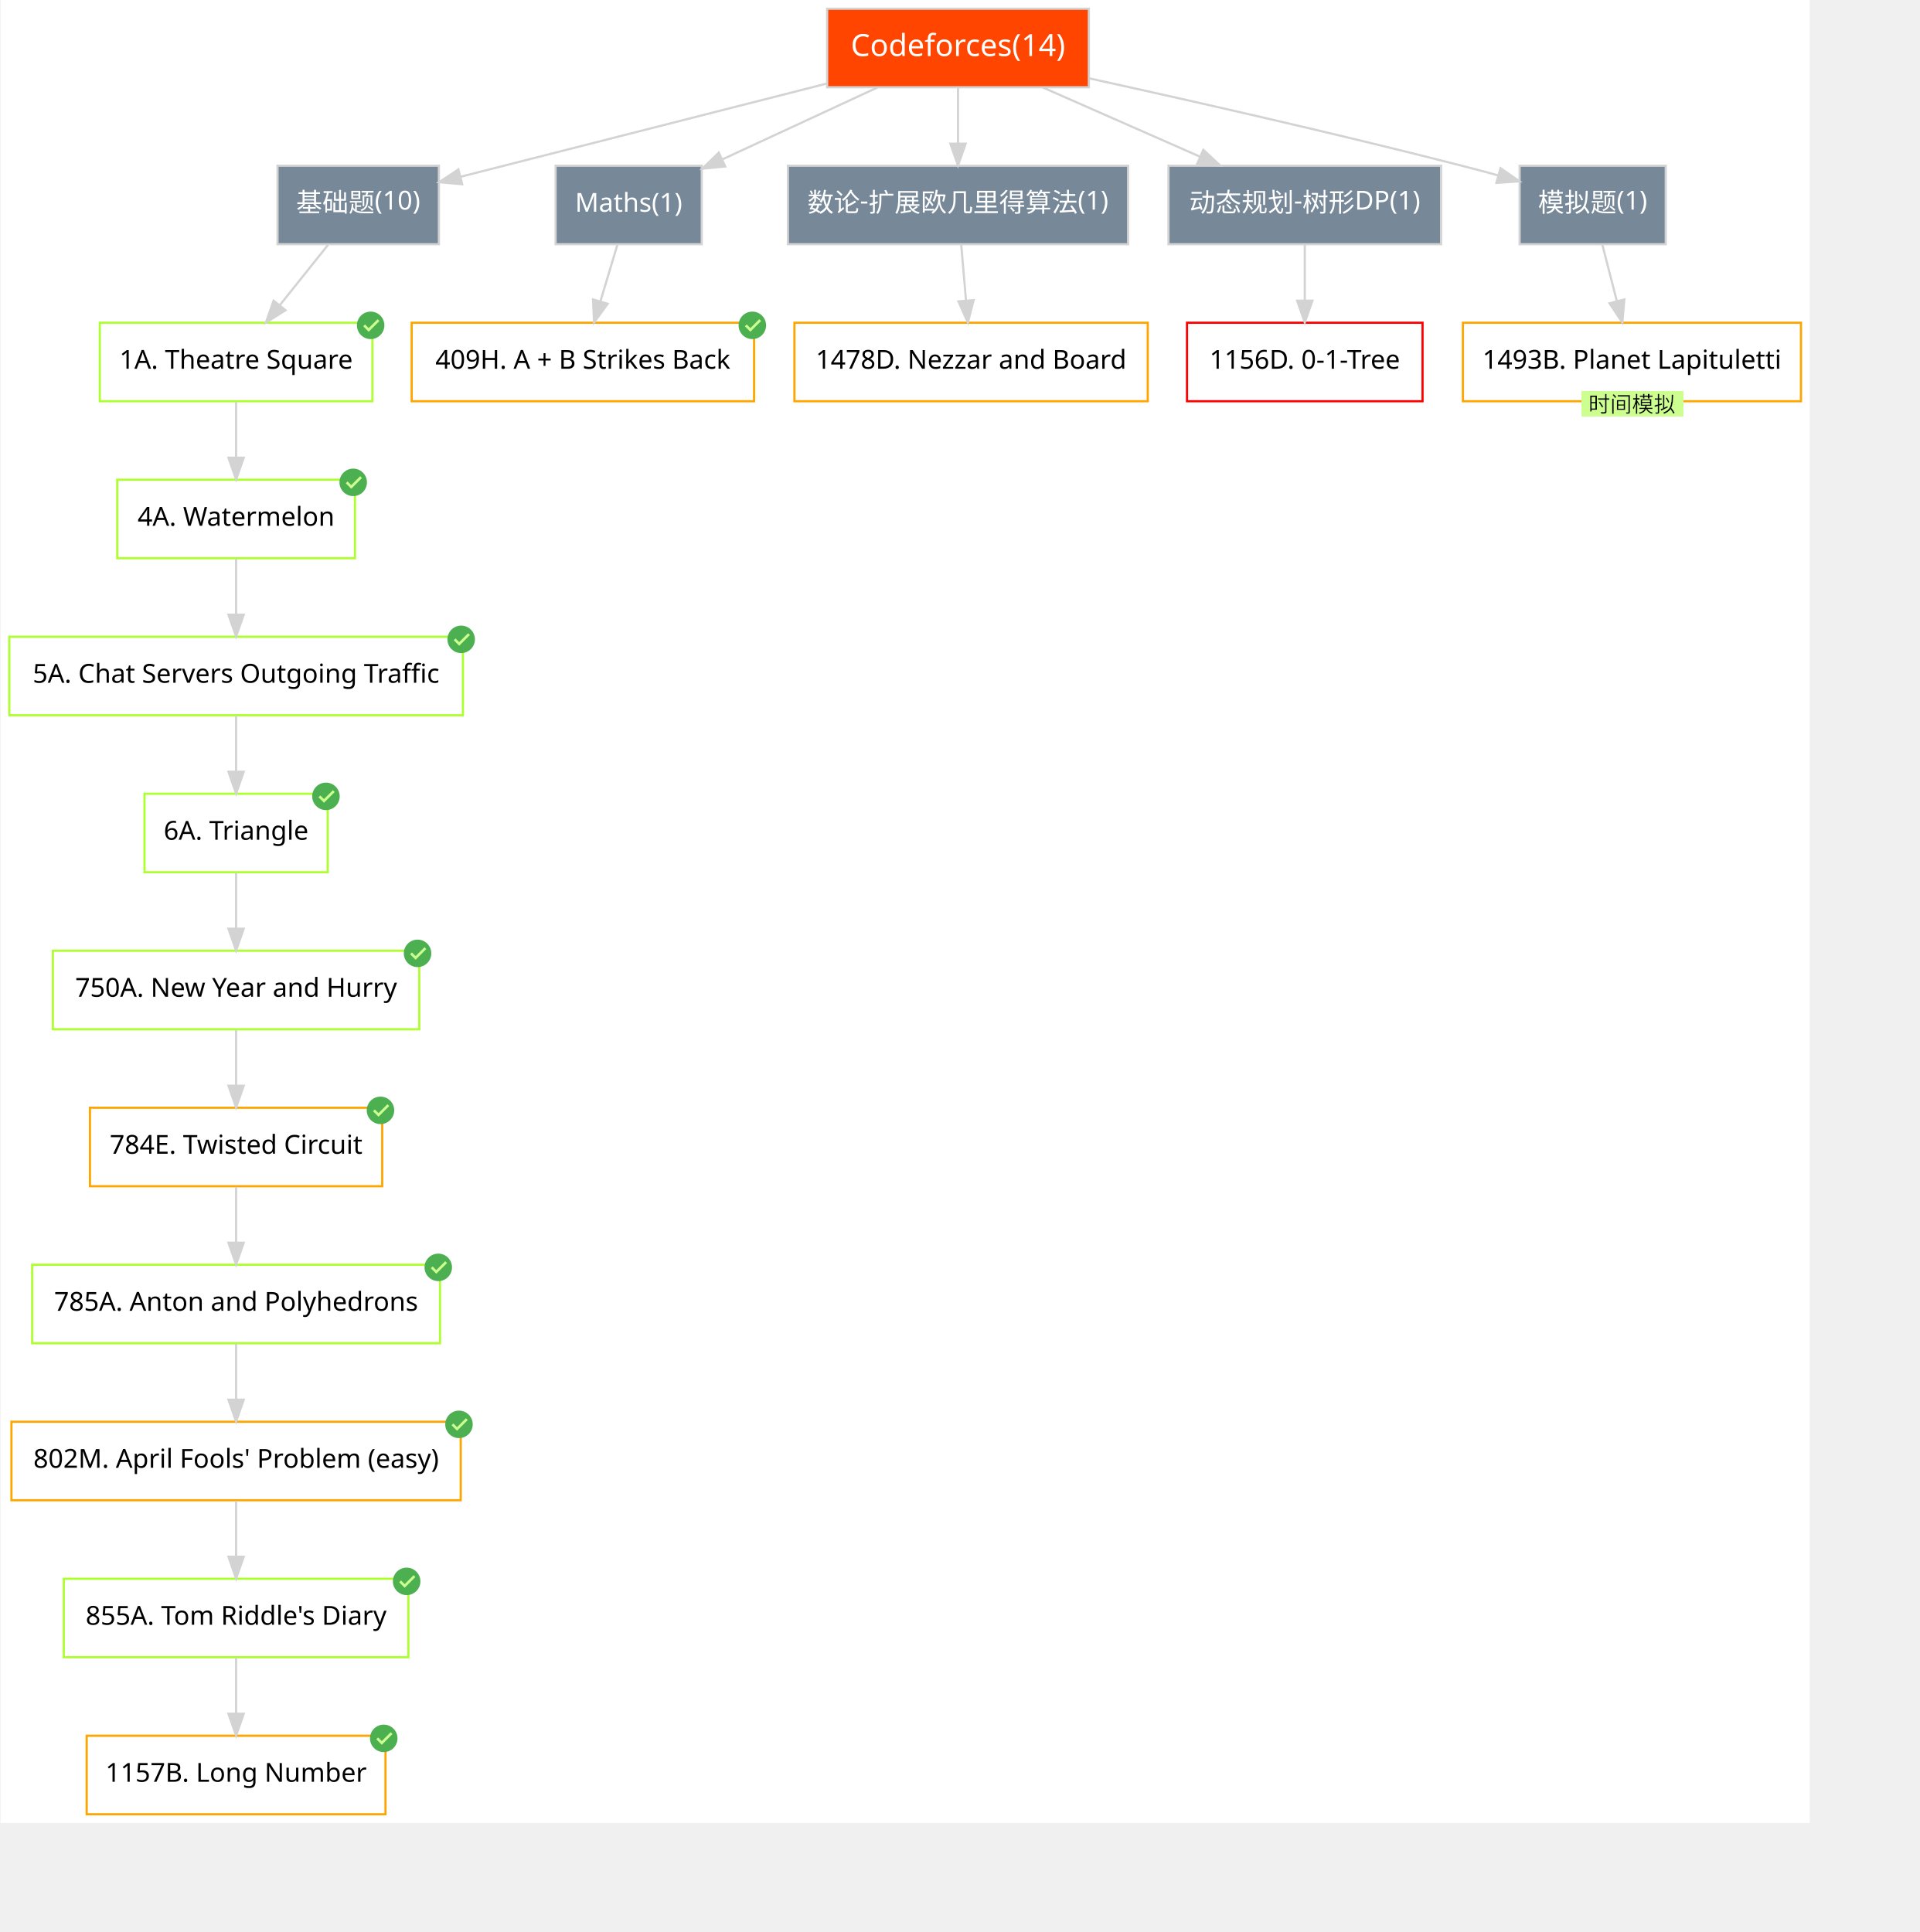
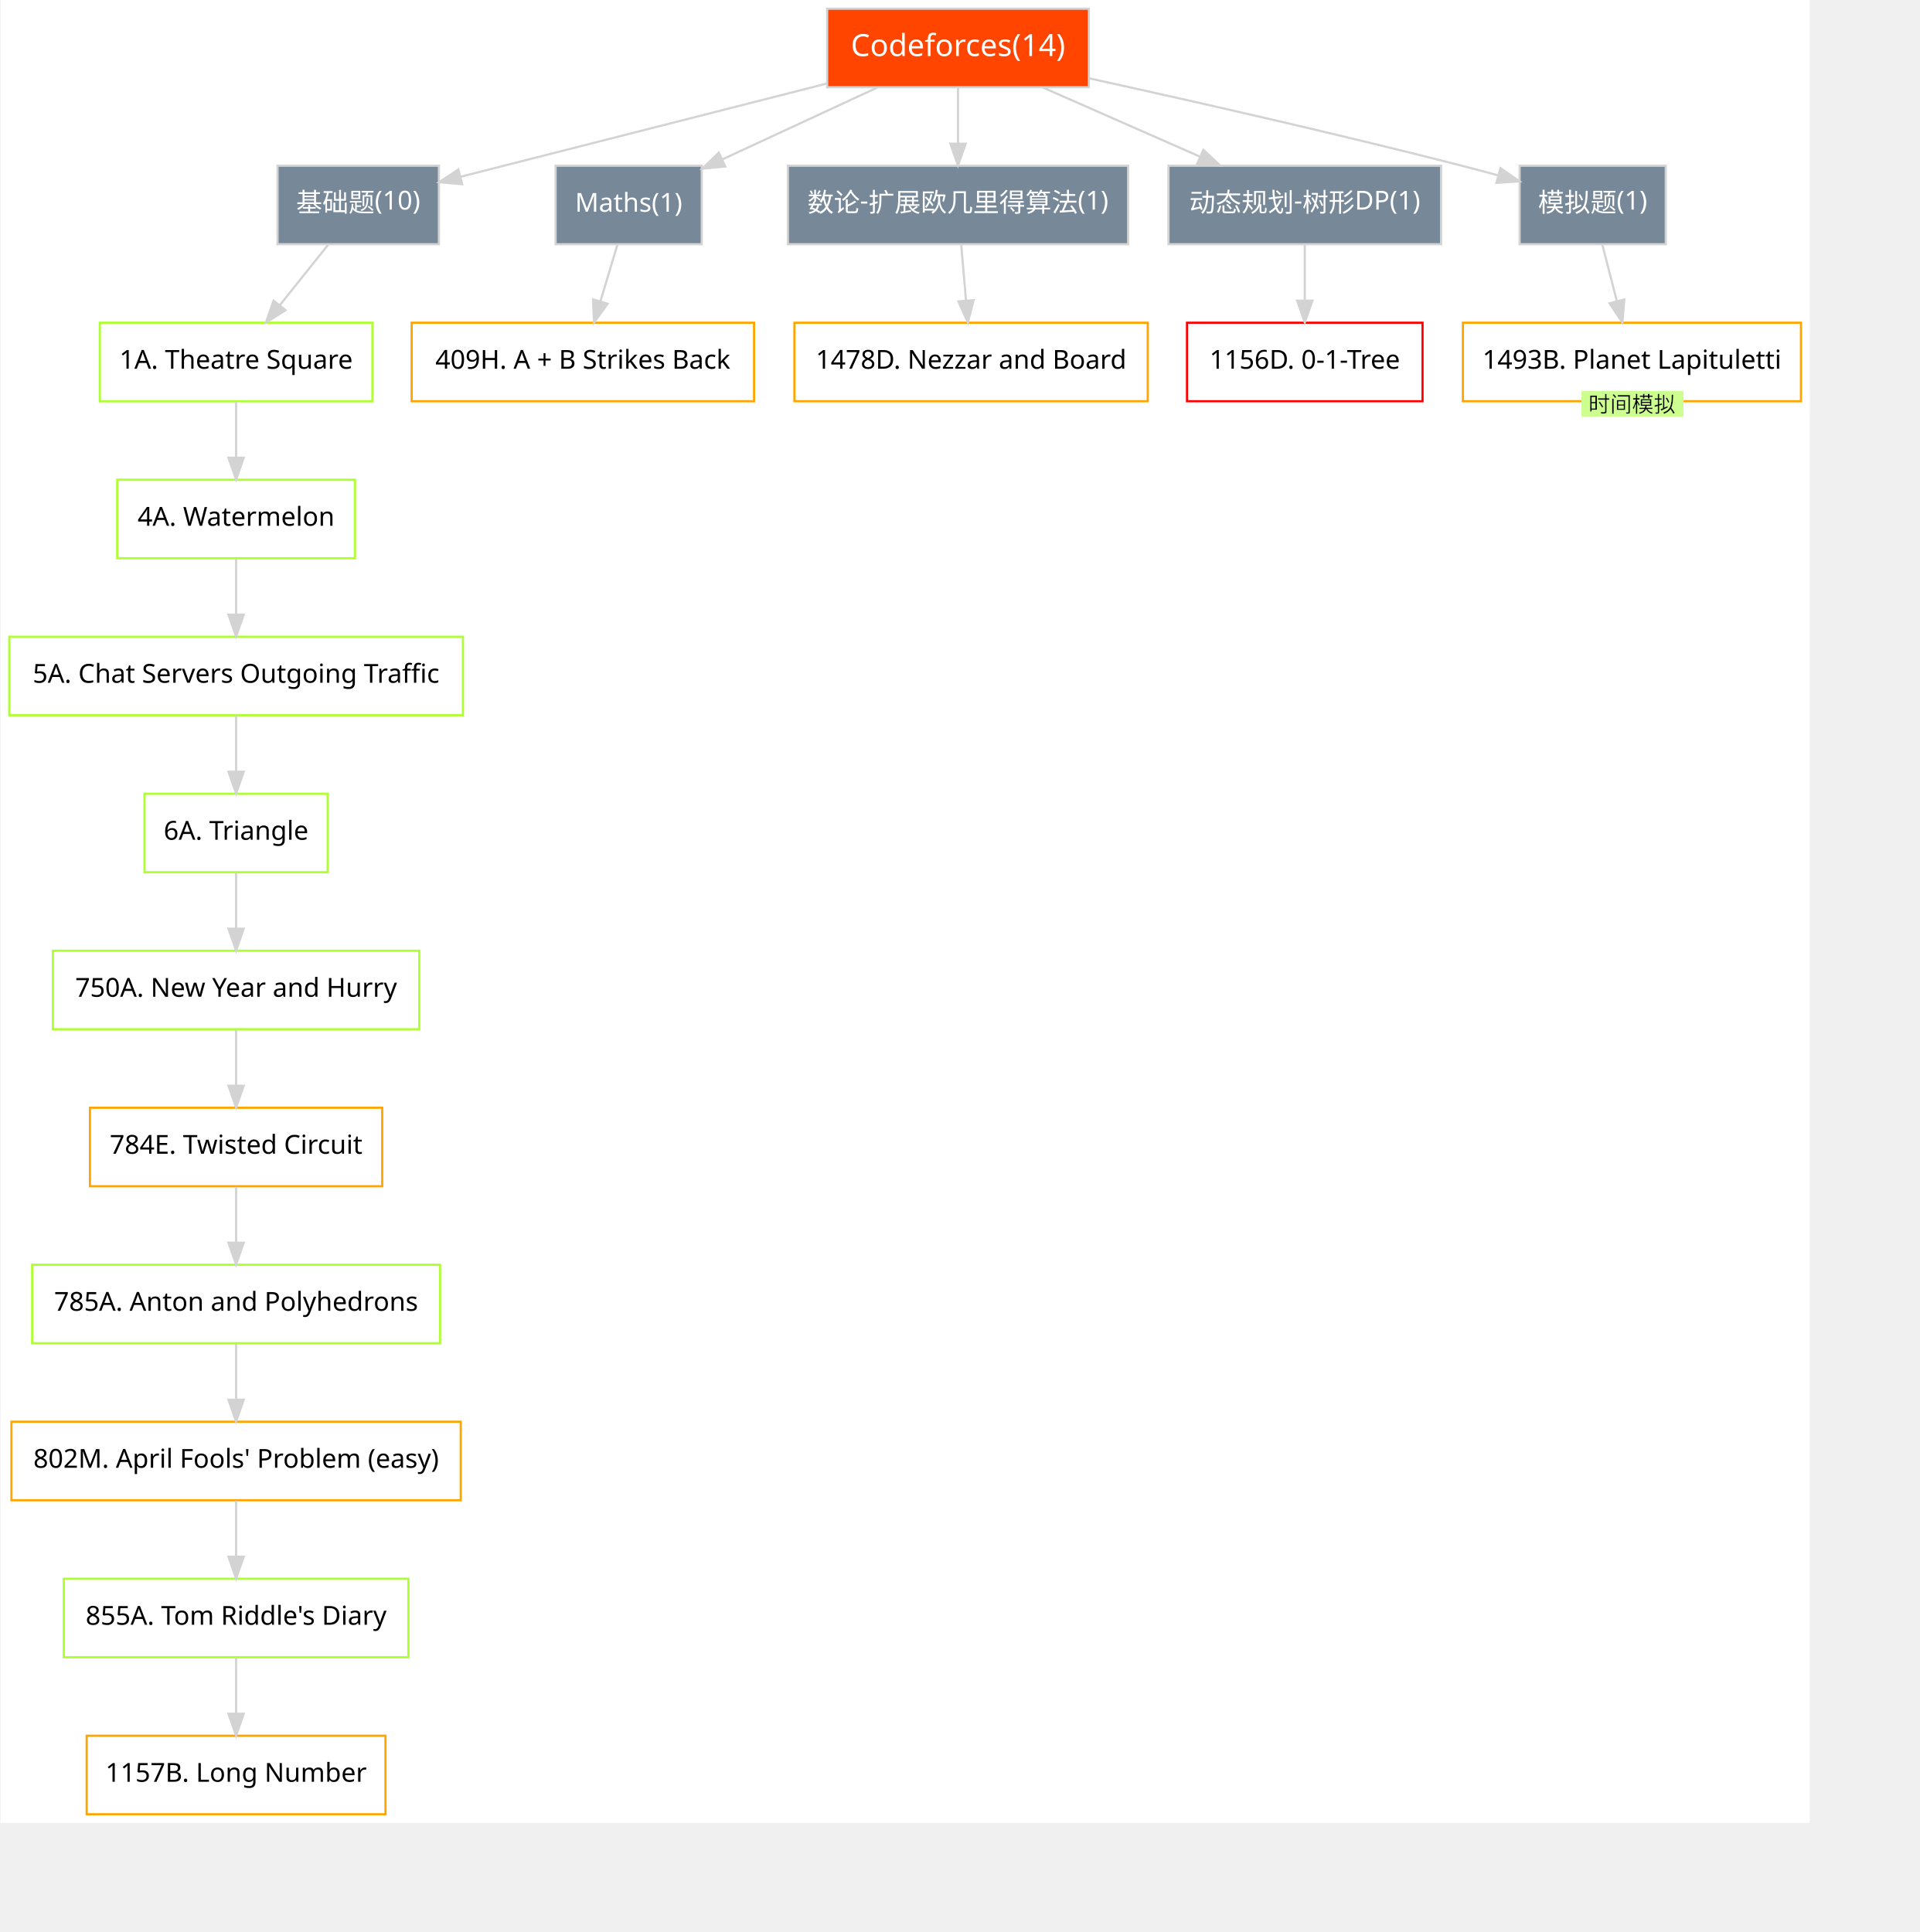
<svg xmlns="http://www.w3.org/2000/svg" xmlns:xlink="http://www.w3.org/1999/xlink" height="886pt" viewBox="0.00 0.00 879.5 886.0" width="880pt">
  <g class="graph" id="graph0" transform="scale(1 1) rotate(0) translate(4 832)">
    <polygon fill="white" points="-4,4 -4,-832 825.5,-832 825.5,4 -4,4" stroke="transparent" />
    <g class="node" id="node1">
      <g id="a_node1">
        <a target="_parent" xlink:href="https://codeforces.com/problemset" xlink:title="Codeforces(14)">
          <polygon fill="orangered" points="495,-828 375,-828 375,-792 495,-792 495,-828" stroke="lightgrey" />
          <text fill="white" font-family="Microsoft YaHei" font-size="14.00" text-anchor="middle" x="435" y="-806.3">
      Codeforces(14)
     </text>
        </a>
      </g>
    </g>
    <g class="node" id="node2">
      <polygon fill="lightslategray" points="197,-756 123,-756 123,-720 197,-720 197,-756" stroke="lightgrey" />
      <text fill="white" font-family="Microsoft YaHei" font-size="12.00" text-anchor="middle" x="160" y="-734.9">
    基础题(10)
   </text>
    </g>
    <g class="edge" id="edge1">
      <path d="M374.99,-793.72C324.49,-780.87 253.28,-762.74 206.88,-750.93" fill="none" stroke="lightgrey" />
      <polygon fill="lightgrey" points="207.64,-747.52 197.09,-748.44 205.92,-754.3 207.64,-747.52" stroke="lightgrey" />
    </g>
    <g class="node" id="node13">
      <polygon fill="lightslategray" points="317.5,-756 250.5,-756 250.5,-720 317.5,-720 317.5,-756" stroke="lightgrey" />
      <text fill="white" font-family="Microsoft YaHei" font-size="12.00" text-anchor="middle" x="284" y="-734.9">
    Maths(1)
   </text>
    </g>
    <g class="edge" id="edge12">
      <path d="M398.06,-791.88C376.59,-781.92 349.44,-769.34 327.01,-758.94" fill="none" stroke="lightgrey" />
      <polygon fill="lightgrey" points="328.27,-755.66 317.72,-754.63 325.32,-762.01 328.27,-755.66" stroke="lightgrey" />
    </g>
    <g class="node" id="node15">
      <polygon fill="lightslategray" points="513,-756 357,-756 357,-720 513,-720 513,-756" stroke="lightgrey" />
      <text fill="white" font-family="Microsoft YaHei" font-size="12.00" text-anchor="middle" x="435" y="-734.9">
    数论-扩展欧几里得算法(1)
   </text>
    </g>
    <g class="edge" id="edge14">
      <path d="M435,-791.7C435,-783.98 435,-774.71 435,-766.11" fill="none" stroke="lightgrey" />
      <polygon fill="lightgrey" points="438.5,-766.1 435,-756.1 431.5,-766.1 438.5,-766.1" stroke="lightgrey" />
    </g>
    <g class="node" id="node17">
      <polygon fill="lightslategray" points="656.5,-756 531.5,-756 531.5,-720 656.5,-720 656.5,-756" stroke="lightgrey" />
      <text fill="white" font-family="Microsoft YaHei" font-size="12.00" text-anchor="middle" x="594" y="-734.9">
    动态规划-树形DP(1)
   </text>
    </g>
    <g class="edge" id="edge16">
      <path d="M473.9,-791.88C495.63,-782.31 522.9,-770.3 545.96,-760.15" fill="none" stroke="lightgrey" />
      <polygon fill="lightgrey" points="547.49,-763.3 555.23,-756.07 544.67,-756.89 547.49,-763.3" stroke="lightgrey" />
    </g>
    <g class="node" id="node19">
      <polygon fill="lightslategray" points="759.5,-756 692.5,-756 692.5,-720 759.5,-720 759.5,-756" stroke="lightgrey" />
      <text fill="white" font-family="Microsoft YaHei" font-size="12.00" text-anchor="middle" x="726" y="-734.9">
    模拟题(1)
   </text>
    </g>
    <g class="edge" id="edge18">
      <path d="M495.03,-796.1C541.77,-785.84 608.2,-770.81 666,-756 671.38,-754.62 677,-753.12 682.57,-751.59" fill="none" stroke="lightgrey" />
      <polygon fill="lightgrey" points="683.75,-754.89 692.44,-748.83 681.87,-748.15 683.75,-754.89" stroke="lightgrey" />
    </g>
    <g class="node" id="node3">
      <g id="a_node3">
        <a target="_parent" xlink:href="https://codeforces.com/problemset/problem/1/A" xlink:title="1A. Theatre Square">
          <polygon fill="none" points="166.5,-684 41.5,-684 41.5,-648 166.5,-648 166.5,-684" stroke="greenyellow" />
          <text font-family="Microsoft YaHei" font-size="12.00" text-anchor="middle" x="104" y="-662.9">
      1A. Theatre Square
     </text>
        </a>
      </g>
-       <g transform="translate(158.5, -690.0) scale(0.3)">
-         <circle cx="24" cy="24" fill="#4caf50" r="21" />
-         <polygon fill="#ccff90" points="34.6,14.6 21,28.2 15.4,22.6 12.6,25.4 21,33.8 37.4,17.4" />
-       </g>
    </g>
    <g class="edge" id="edge2">
      <path d="M146.16,-719.7C139.51,-711.39 131.42,-701.28 124.11,-692.14" fill="none" stroke="lightgrey" />
      <polygon fill="lightgrey" points="126.66,-689.73 117.68,-684.1 121.2,-694.1 126.66,-689.73" stroke="lightgrey" />
    </g>
    <g class="node" id="node4">
      <g id="a_node4">
        <a target="_parent" xlink:href="https://codeforces.com/problemset/problem/4/A" xlink:title="4A. Watermelon">
          <polygon fill="none" points="158.5,-612 49.5,-612 49.5,-576 158.5,-576 158.5,-612" stroke="greenyellow" />
          <text font-family="Microsoft YaHei" font-size="12.00" text-anchor="middle" x="104" y="-590.9">
      4A. Watermelon
     </text>
        </a>
      </g>
-       <g transform="translate(150.5, -618.0) scale(0.3)">
-         <circle cx="24" cy="24" fill="#4caf50" r="21" />
-         <polygon fill="#ccff90" points="34.6,14.6 21,28.2 15.4,22.6 12.6,25.4 21,33.8 37.4,17.4" />
-       </g>
    </g>
    <g class="edge" id="edge3">
      <path d="M104,-647.7C104,-639.98 104,-630.71 104,-622.11" fill="none" stroke="lightgrey" />
      <polygon fill="lightgrey" points="107.5,-622.1 104,-612.1 100.5,-622.1 107.5,-622.1" stroke="lightgrey" />
    </g>
    <g class="node" id="node5">
      <g id="a_node5">
        <a target="_parent" xlink:href="https://codeforces.com/problemset/problem/5/A" xlink:title="5A. Chat Servers Outgoing Traffic">
          <polygon fill="none" points="208,-540 0,-540 0,-504 208,-504 208,-540" stroke="greenyellow" />
          <text font-family="Microsoft YaHei" font-size="12.00" text-anchor="middle" x="104" y="-518.9">
      5A. Chat Servers Outgoing Traffic
     </text>
        </a>
      </g>
-       <g transform="translate(200.0, -546.0) scale(0.3)">
-         <circle cx="24" cy="24" fill="#4caf50" r="21" />
-         <polygon fill="#ccff90" points="34.6,14.6 21,28.2 15.4,22.6 12.6,25.4 21,33.8 37.4,17.4" />
-       </g>
    </g>
    <g class="edge" id="edge4">
      <path d="M104,-575.7C104,-567.98 104,-558.71 104,-550.11" fill="none" stroke="lightgrey" />
      <polygon fill="lightgrey" points="107.5,-550.1 104,-540.1 100.5,-550.1 107.5,-550.1" stroke="lightgrey" />
    </g>
    <g class="node" id="node6">
      <g id="a_node6">
        <a target="_parent" xlink:href="https://codeforces.com/problemset/problem/6/A" xlink:title="6A. Triangle">
          <polygon fill="none" points="146,-468 62,-468 62,-432 146,-432 146,-468" stroke="greenyellow" />
          <text font-family="Microsoft YaHei" font-size="12.00" text-anchor="middle" x="104" y="-446.9">
      6A. Triangle
     </text>
        </a>
      </g>
-       <g transform="translate(138.0, -474.0) scale(0.3)">
-         <circle cx="24" cy="24" fill="#4caf50" r="21" />
-         <polygon fill="#ccff90" points="34.6,14.6 21,28.2 15.4,22.6 12.6,25.4 21,33.8 37.4,17.4" />
-       </g>
    </g>
    <g class="edge" id="edge5">
      <path d="M104,-503.7C104,-495.98 104,-486.71 104,-478.11" fill="none" stroke="lightgrey" />
      <polygon fill="lightgrey" points="107.5,-478.1 104,-468.1 100.5,-478.1 107.5,-478.1" stroke="lightgrey" />
    </g>
    <g class="node" id="node7">
      <g id="a_node7">
        <a target="_parent" xlink:href="https://codeforces.com/problemset/problem/750/A" xlink:title="750A. New Year and Hurry">
          <polygon fill="none" points="188,-396 20,-396 20,-360 188,-360 188,-396" stroke="greenyellow" />
          <text font-family="Microsoft YaHei" font-size="12.00" text-anchor="middle" x="104" y="-374.9">
      750A. New Year and Hurry
     </text>
        </a>
      </g>
-       <g transform="translate(180.0, -402.0) scale(0.3)">
-         <circle cx="24" cy="24" fill="#4caf50" r="21" />
-         <polygon fill="#ccff90" points="34.6,14.6 21,28.2 15.4,22.6 12.6,25.4 21,33.8 37.4,17.4" />
-       </g>
    </g>
    <g class="edge" id="edge6">
      <path d="M104,-431.7C104,-423.98 104,-414.71 104,-406.11" fill="none" stroke="lightgrey" />
      <polygon fill="lightgrey" points="107.5,-406.1 104,-396.1 100.5,-406.1 107.5,-406.1" stroke="lightgrey" />
    </g>
    <g class="node" id="node8">
      <g id="a_node8">
        <a target="_parent" xlink:href="https://codeforces.com/problemset/problem/784/E" xlink:title="784E. Twisted Circuit">
          <polygon fill="none" points="171,-324 37,-324 37,-288 171,-288 171,-324" stroke="orange" />
          <text font-family="Microsoft YaHei" font-size="12.00" text-anchor="middle" x="104" y="-302.9">
      784E. Twisted Circuit
     </text>
        </a>
      </g>
-       <g transform="translate(163.0, -330.0) scale(0.3)">
-         <circle cx="24" cy="24" fill="#4caf50" r="21" />
-         <polygon fill="#ccff90" points="34.6,14.6 21,28.2 15.4,22.6 12.6,25.4 21,33.8 37.4,17.4" />
-       </g>
    </g>
    <g class="edge" id="edge7">
      <path d="M104,-359.7C104,-351.98 104,-342.71 104,-334.11" fill="none" stroke="lightgrey" />
      <polygon fill="lightgrey" points="107.5,-334.1 104,-324.1 100.5,-334.1 107.5,-334.1" stroke="lightgrey" />
    </g>
    <g class="node" id="node9">
      <g id="a_node9">
        <a target="_parent" xlink:href="https://codeforces.com/problemset/problem/785/A" xlink:title="785A. Anton and Polyhedrons">
          <polygon fill="none" points="197.5,-252 10.5,-252 10.5,-216 197.5,-216 197.5,-252" stroke="greenyellow" />
          <text font-family="Microsoft YaHei" font-size="12.00" text-anchor="middle" x="104" y="-230.9">
      785A. Anton and Polyhedrons
     </text>
        </a>
      </g>
-       <g transform="translate(189.5, -258.0) scale(0.3)">
-         <circle cx="24" cy="24" fill="#4caf50" r="21" />
-         <polygon fill="#ccff90" points="34.6,14.6 21,28.2 15.4,22.6 12.6,25.4 21,33.8 37.4,17.4" />
-       </g>
    </g>
    <g class="edge" id="edge8">
      <path d="M104,-287.7C104,-279.98 104,-270.71 104,-262.11" fill="none" stroke="lightgrey" />
      <polygon fill="lightgrey" points="107.5,-262.1 104,-252.1 100.5,-262.1 107.5,-262.1" stroke="lightgrey" />
    </g>
    <g class="node" id="node10">
      <g id="a_node10">
        <a target="_parent" xlink:href="https://codeforces.com/problemset/problem/802/M" xlink:title="802M. April Fools' Problem (easy)">
          <polygon fill="none" points="207,-180 1,-180 1,-144 207,-144 207,-180" stroke="orange" />
          <text font-family="Microsoft YaHei" font-size="12.00" text-anchor="middle" x="104" y="-158.9">
      802M. April Fools' Problem (easy)
     </text>
        </a>
      </g>
-       <g transform="translate(199.0, -186.0) scale(0.3)">
-         <circle cx="24" cy="24" fill="#4caf50" r="21" />
-         <polygon fill="#ccff90" points="34.6,14.6 21,28.2 15.4,22.6 12.6,25.4 21,33.8 37.4,17.4" />
-       </g>
    </g>
    <g class="edge" id="edge9">
      <path d="M104,-215.7C104,-207.98 104,-198.71 104,-190.11" fill="none" stroke="lightgrey" />
      <polygon fill="lightgrey" points="107.5,-190.1 104,-180.1 100.5,-190.1 107.5,-190.1" stroke="lightgrey" />
    </g>
    <g class="node" id="node11">
      <g id="a_node11">
        <a target="_parent" xlink:href="https://codeforces.com/problemset/problem/855/A" xlink:title="855A. Tom Riddle's Diary">
          <polygon fill="none" points="183,-108 25,-108 25,-72 183,-72 183,-108" stroke="greenyellow" />
          <text font-family="Microsoft YaHei" font-size="12.00" text-anchor="middle" x="104" y="-86.9">
      855A. Tom Riddle's Diary
     </text>
        </a>
      </g>
-       <g transform="translate(175.0, -114.0) scale(0.3)">
-         <circle cx="24" cy="24" fill="#4caf50" r="21" />
-         <polygon fill="#ccff90" points="34.6,14.6 21,28.2 15.4,22.6 12.6,25.4 21,33.8 37.4,17.4" />
-       </g>
    </g>
    <g class="edge" id="edge10">
      <path d="M104,-143.7C104,-135.98 104,-126.71 104,-118.11" fill="none" stroke="lightgrey" />
      <polygon fill="lightgrey" points="107.5,-118.1 104,-108.1 100.5,-118.1 107.5,-118.1" stroke="lightgrey" />
    </g>
    <g class="node" id="node12">
      <g id="a_node12">
        <a target="_parent" xlink:href="https://codeforces.com/problemset/problem/1157/B" xlink:title="1157B. Long Number">
          <polygon fill="none" points="172.5,-36 35.5,-36 35.5,0 172.5,0 172.5,-36" stroke="orange" />
          <text font-family="Microsoft YaHei" font-size="12.00" text-anchor="middle" x="104" y="-14.9">
      1157B. Long Number
     </text>
        </a>
      </g>
-       <g transform="translate(164.5, -42.0) scale(0.3)">
-         <circle cx="24" cy="24" fill="#4caf50" r="21" />
-         <polygon fill="#ccff90" points="34.6,14.6 21,28.2 15.4,22.6 12.6,25.4 21,33.8 37.4,17.4" />
-       </g>
    </g>
    <g class="edge" id="edge11">
      <path d="M104,-71.7C104,-63.98 104,-54.71 104,-46.11" fill="none" stroke="lightgrey" />
      <polygon fill="lightgrey" points="107.5,-46.1 104,-36.1 100.5,-46.1 107.5,-46.1" stroke="lightgrey" />
    </g>
    <g class="node" id="node14">
      <g id="a_node14">
        <a target="_parent" xlink:href="https://codeforces.com/problemset/problem/409/H" xlink:title="409H. A + B Strikes Back">
          <polygon fill="none" points="341.5,-684 184.5,-684 184.5,-648 341.5,-648 341.5,-684" stroke="orange" />
          <text font-family="Microsoft YaHei" font-size="12.00" text-anchor="middle" x="263" y="-662.9">
      409H. A + B Strikes Back
     </text>
        </a>
-       </g>
-       <g transform="translate(333.5, -690.0) scale(0.3)">
-         <circle cx="24" cy="24" fill="#4caf50" r="21" />
-         <polygon fill="#ccff90" points="34.6,14.6 21,28.2 15.4,22.6 12.6,25.4 21,33.8 37.4,17.4" />
      </g>
    </g>
    <g class="edge" id="edge13">
      <path d="M278.81,-719.7C276.47,-711.9 273.65,-702.51 271.05,-693.83" fill="none" stroke="lightgrey" />
      <polygon fill="lightgrey" points="274.36,-692.68 268.13,-684.1 267.65,-694.69 274.36,-692.68" stroke="lightgrey" />
    </g>
    <g class="node" id="node16">
      <g id="a_node16">
        <a target="_parent" xlink:href="https://codeforces.com/problemset/problem/1477/A" xlink:title="1478D. Nezzar and Board">
          <polygon fill="none" points="522,-684 360,-684 360,-648 522,-648 522,-684" stroke="orange" />
          <text font-family="Microsoft YaHei" font-size="12.00" text-anchor="middle" x="441" y="-662.9">
      1478D. Nezzar and Board
     </text>
        </a>
      </g>
    </g>
    <g class="edge" id="edge15">
      <path d="M436.48,-719.7C437.14,-711.98 437.94,-702.71 438.68,-694.11" fill="none" stroke="lightgrey" />
      <polygon fill="lightgrey" points="442.17,-694.37 439.53,-684.1 435.19,-693.77 442.17,-694.37" stroke="lightgrey" />
    </g>
    <g class="node" id="node18">
      <g id="a_node18">
        <a target="_parent" xlink:href="https://codeforces.com/problemset/problem/1156/D" xlink:title="1156D. 0-1-Tree">
          <polygon fill="none" points="648,-684 540,-684 540,-648 648,-648 648,-684" stroke="red" />
          <text font-family="Microsoft YaHei" font-size="12.00" text-anchor="middle" x="594" y="-662.9">
      1156D. 0-1-Tree
     </text>
        </a>
      </g>
    </g>
    <g class="edge" id="edge17">
      <path d="M594,-719.7C594,-711.98 594,-702.71 594,-694.11" fill="none" stroke="lightgrey" />
      <polygon fill="lightgrey" points="597.5,-694.1 594,-684.1 590.5,-694.1 597.5,-694.1" stroke="lightgrey" />
    </g>
    <g class="node" id="node20">
      <g id="a_node20">
        <a target="_parent" xlink:href="https://codeforces.com/problemset/problem/1493/B" xlink:title="1493B. Planet Lapituletti">
          <polygon fill="none" points="821.5,-684 666.5,-684 666.5,-648 821.5,-648 821.5,-684" stroke="orange" />
          <text font-family="Microsoft YaHei" font-size="12.00" text-anchor="middle" x="744" y="-662.9">
      1493B. Planet Lapituletti
     </text>
        </a>
      </g>
    </g>
    <g class="edge" id="edge19">
      <path d="M730.45,-719.7C732.45,-711.9 734.87,-702.51 737.1,-693.83" fill="none" stroke="lightgrey" />
      <polygon fill="lightgrey" points="740.5,-694.66 739.6,-684.1 733.72,-692.92 740.5,-694.66" stroke="lightgrey" />
    </g>
    <g class="key">
      <defs>
        <filter height="1.2" id="solid" width="1.2" x="-0.1" y="-0.1">
          <feFlood flood-color="#ccff90" result="bg" />
          <feMerge>
            <feMergeNode in="bg" />
            <feMergeNode in="SourceGraphic" />
          </feMerge>
        </filter>
      </defs>
      <text filter="url(#solid)" font-family="Microsoft YaHei" font-size="10.00" text-anchor="middle" x="744.0" y="-643.0">
    时间模拟
   </text>
    </g>
  </g>
</svg>
